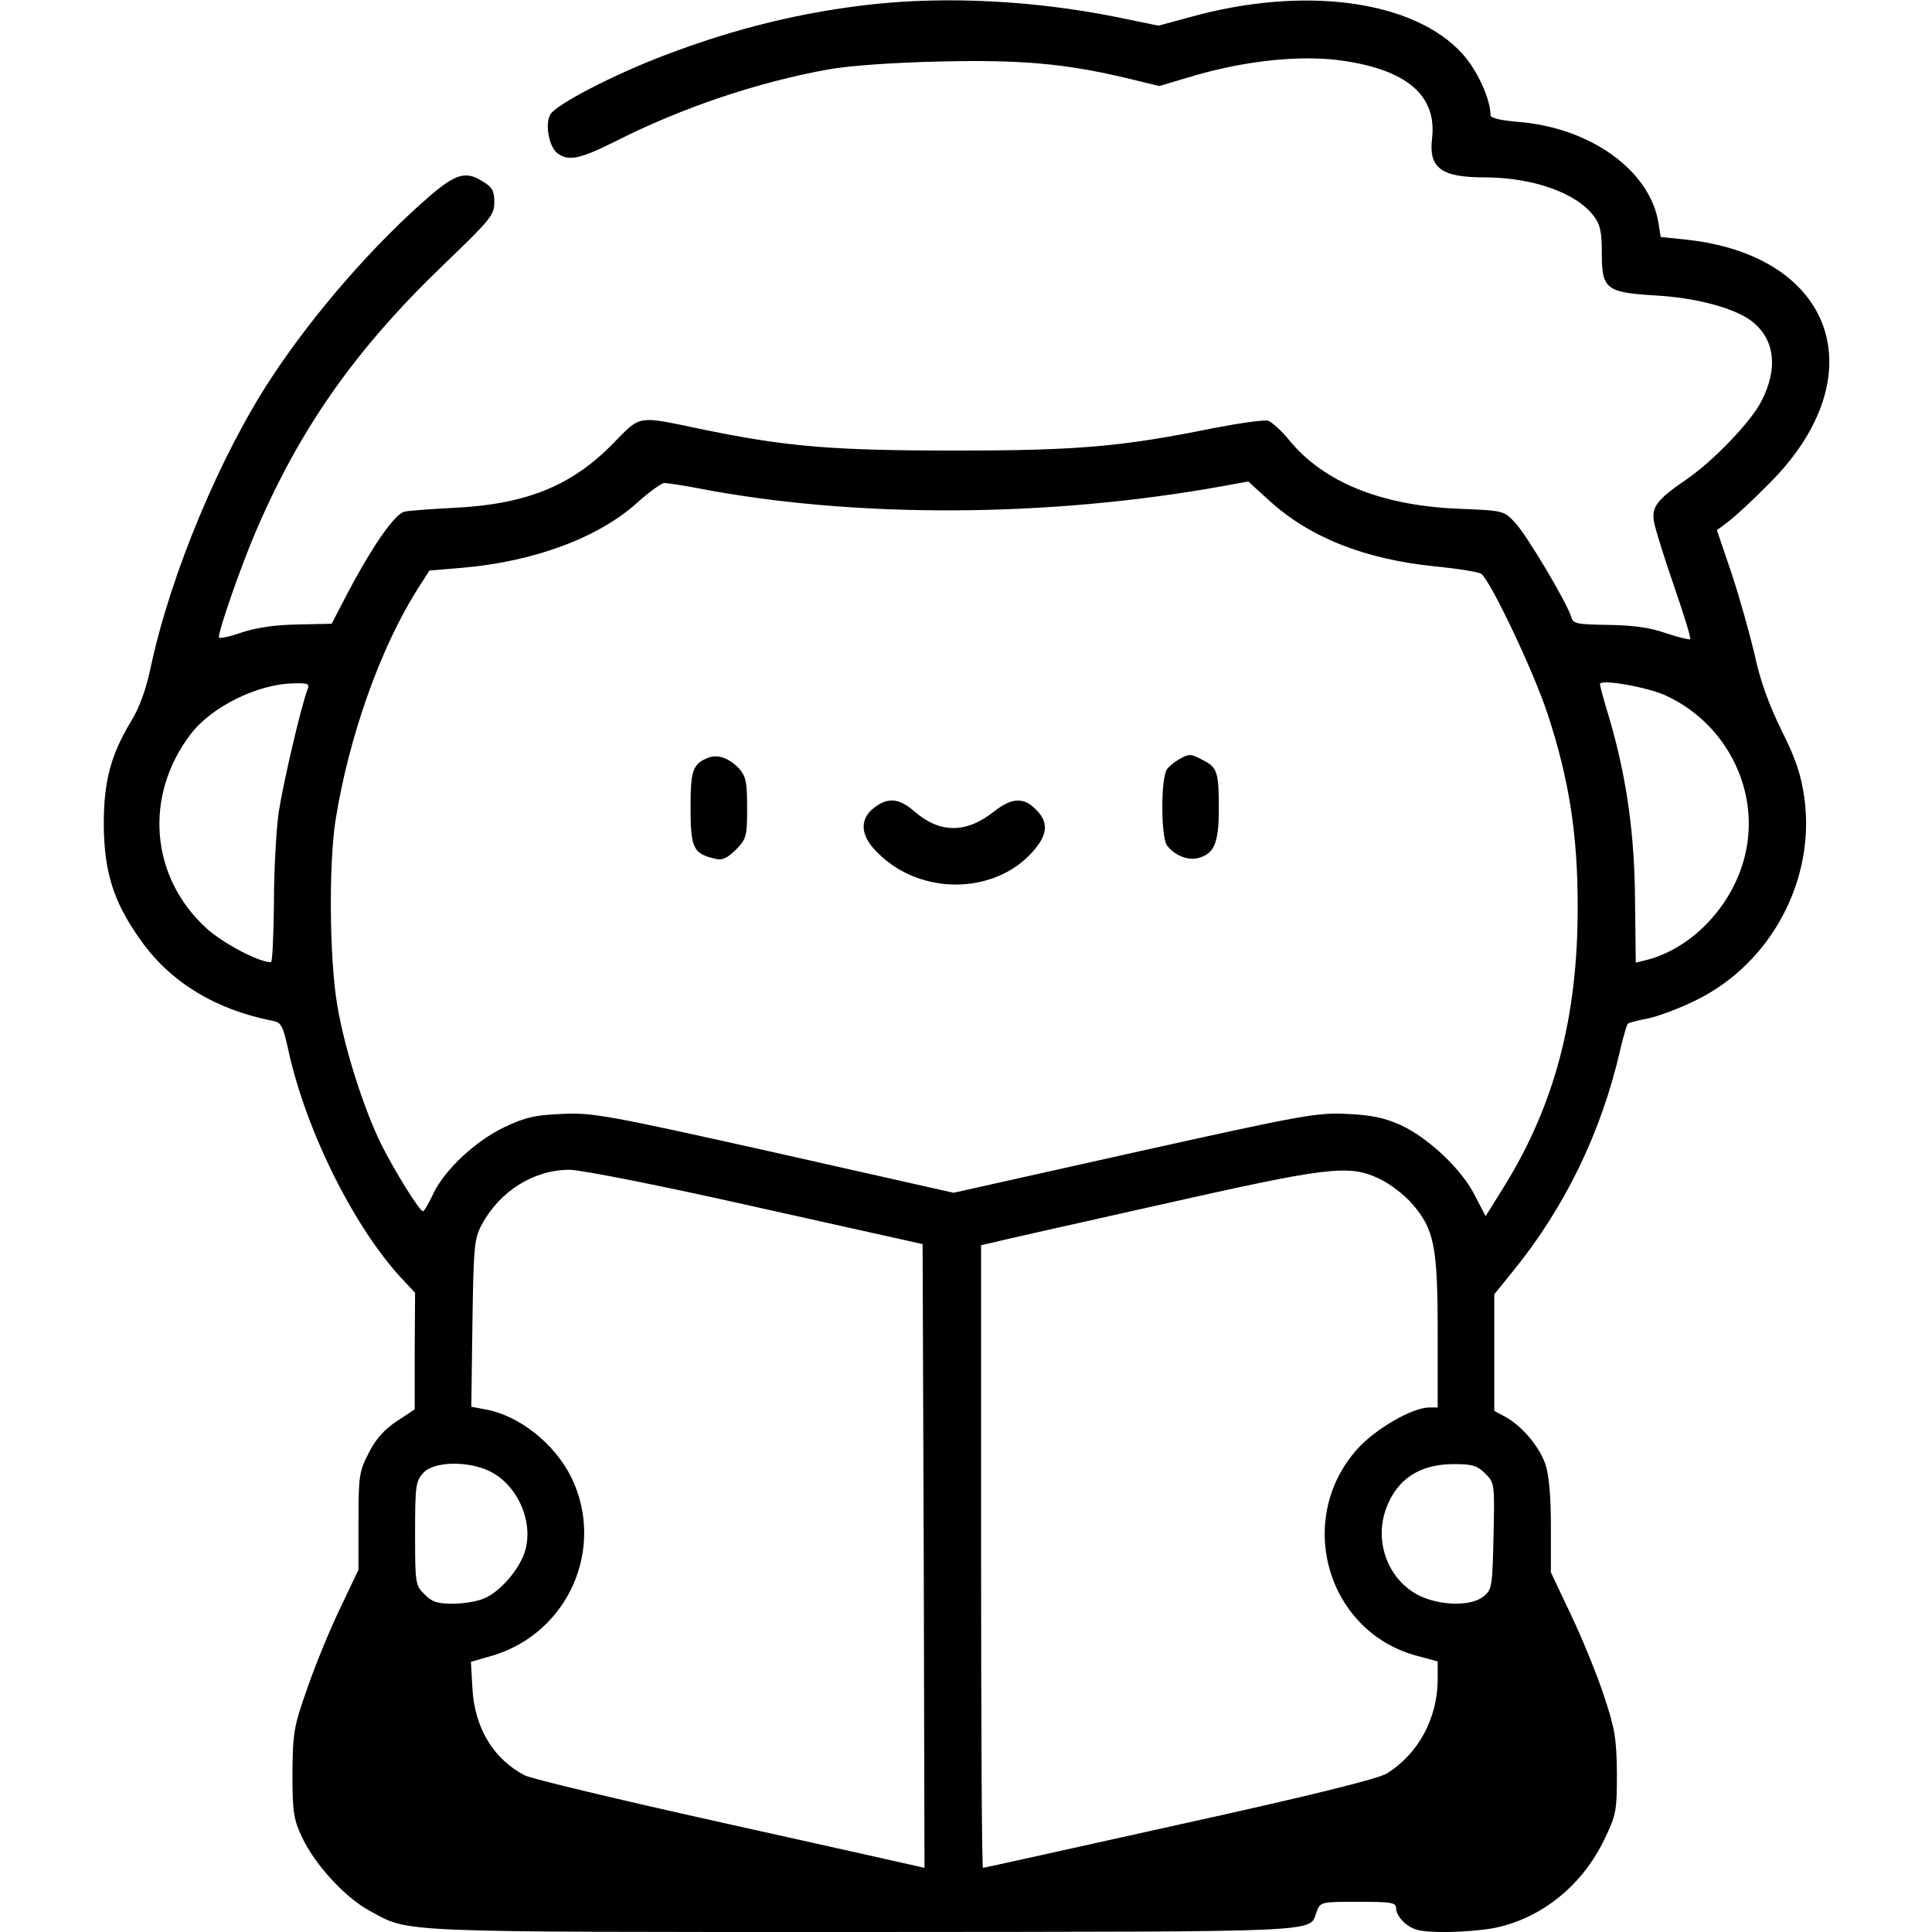
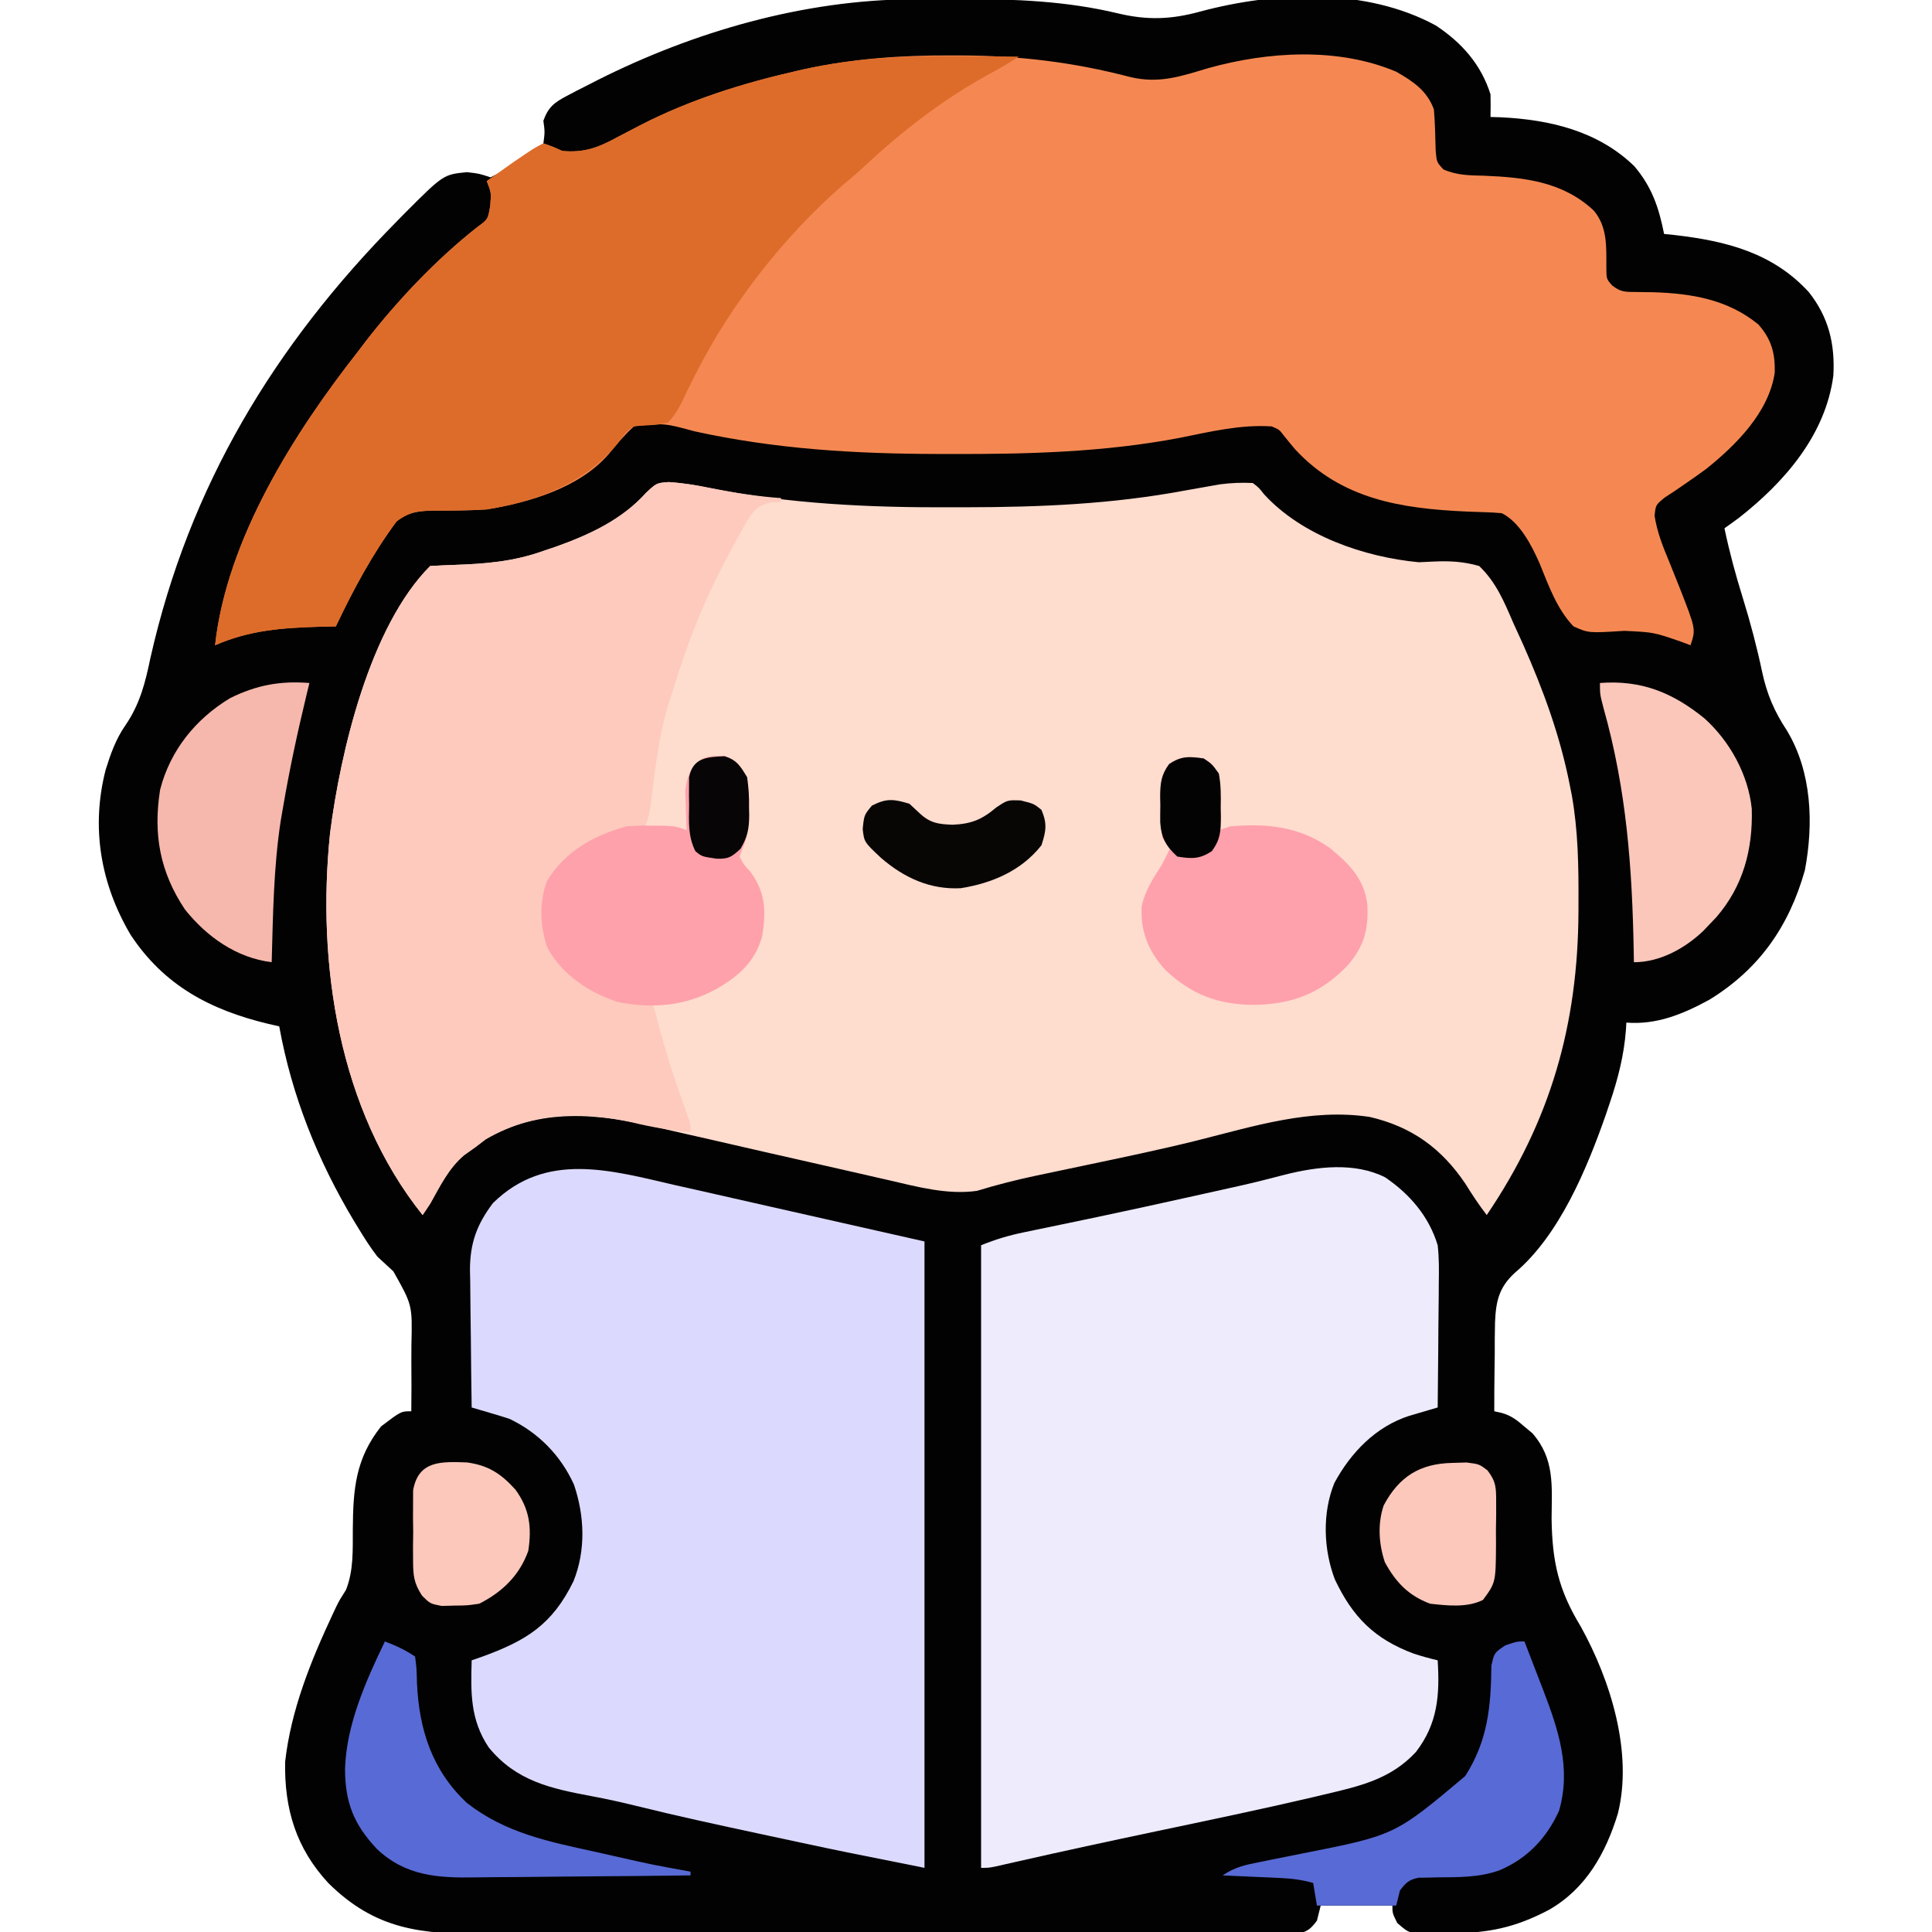
- <svg xmlns="http://www.w3.org/2000/svg" version="1.0" width="512pt" height="512pt" viewBox="0 0 512 512" preserveAspectRatio="xMidYMid meet">
-   <g transform="translate(0,512) scale(0.1,-0.1)" fill="#000000" stroke="none">
-     <path d="M2316 5109 c-187 -20 -368 -64 -556 -136 -139 -53 -288 -131 -302 -157 -14 -26 -3 -85 19 -102 30 -22 59 -16 155 32 176 89 375 156 563 190 56 10 168 18 295 21 217 5 334 -5 504 -46 l78 -19 98 29 c136 39 277 53 382 39 176 -24 257 -93 243 -208 -9 -77 25 -102 137 -102 130 0 246 -41 292 -103 17 -22 21 -43 21 -99 0 -94 11 -103 142 -111 106 -6 204 -32 251 -65 65 -47 76 -126 30 -215 -27 -54 -128 -159 -198 -207 -79 -54 -93 -73 -87 -112 3 -18 27 -95 53 -170 26 -76 46 -139 43 -142 -2 -2 -31 5 -64 16 -43 15 -87 21 -153 22 -83 1 -93 3 -98 21 -12 39 -119 219 -149 250 -30 32 -30 32 -155 37 -201 9 -353 71 -443 181 -20 25 -46 48 -56 52 -10 3 -74 -6 -142 -19 -247 -50 -362 -60 -689 -60 -321 0 -444 10 -663 55 -183 38 -166 41 -244 -38 -110 -112 -231 -160 -423 -169 -58 -3 -115 -7 -128 -10 -25 -5 -84 -89 -152 -218 l-41 -79 -92 -2 c-61 -1 -111 -9 -149 -22 -32 -11 -58 -16 -58 -12 0 21 57 184 96 276 118 277 265 486 499 711 125 120 135 132 135 166 0 30 -5 40 -32 56 -43 27 -70 19 -135 -36 -148 -127 -309 -311 -423 -484 -136 -206 -266 -518 -319 -761 -13 -64 -31 -114 -54 -151 -54 -90 -72 -159 -72 -273 1 -125 25 -204 96 -304 78 -112 198 -186 350 -216 24 -4 29 -12 44 -82 48 -216 178 -474 306 -608 l29 -31 -1 -154 0 -155 -47 -31 c-32 -21 -56 -47 -74 -83 -26 -50 -28 -61 -28 -182 l0 -129 -49 -103 c-27 -56 -66 -151 -87 -212 -36 -102 -38 -118 -39 -225 0 -103 3 -121 26 -170 34 -72 114 -159 179 -194 106 -58 56 -56 1310 -56 1245 1 1178 -2 1199 53 10 27 11 27 111 27 92 0 100 -2 100 -19 0 -11 12 -29 26 -40 22 -17 41 -21 105 -21 43 0 102 5 131 11 125 26 233 114 291 237 30 62 32 74 32 172 -1 92 -5 118 -34 205 -18 55 -57 151 -87 214 l-54 114 0 122 c0 85 -5 136 -15 166 -17 48 -64 102 -107 125 l-28 15 0 154 0 155 47 58 c139 170 237 371 287 591 8 34 17 65 20 68 3 3 27 9 53 14 26 5 85 27 129 49 197 97 315 317 286 534 -9 63 -22 103 -61 181 -33 67 -57 133 -71 200 -13 55 -40 152 -61 215 l-39 115 32 24 c18 14 67 59 109 102 281 283 171 602 -223 644 l-67 7 -6 38 c-23 139 -181 252 -372 267 -46 4 -73 10 -73 18 0 42 -35 119 -74 162 -128 142 -418 182 -721 98 l-85 -23 -117 24 c-212 42 -438 54 -637 33z m-466 -1283 c416 -80 928 -78 1392 6 l66 12 55 -50 c107 -98 253 -156 440 -175 61 -6 117 -15 123 -20 26 -22 138 -258 175 -370 57 -173 80 -320 80 -509 1 -294 -61 -529 -196 -746 l-48 -77 -28 54 c-34 69 -123 153 -196 187 -44 20 -79 27 -143 30 -80 4 -118 -3 -564 -102 l-479 -107 -475 107 c-439 98 -482 106 -561 102 -72 -3 -97 -8 -154 -35 -78 -37 -162 -116 -191 -181 -11 -23 -22 -42 -25 -42 -9 0 -75 106 -111 178 -46 94 -97 253 -116 367 -21 121 -23 374 -5 490 35 222 120 461 219 616 l30 47 84 7 c192 16 365 80 468 174 30 27 62 50 70 51 8 0 49 -6 90 -14z m-1035 -533 c-17 -44 -64 -246 -76 -323 -7 -47 -13 -156 -13 -242 -1 -87 -4 -158 -8 -158 -32 0 -127 50 -171 90 -149 136 -166 351 -42 514 55 73 179 134 274 135 37 1 42 -1 36 -16z m3599 -16 c155 -71 244 -238 215 -402 -25 -142 -138 -268 -269 -300 l-25 -6 -2 163 c-1 178 -22 325 -67 481 -15 48 -26 90 -26 94 0 14 123 -7 174 -30z m-2409 -1356 l440 -98 3 -827 2 -826 -22 5 c-13 3 -244 55 -515 115 -270 60 -505 116 -522 125 -83 43 -133 125 -139 230 l-4 71 59 17 c200 61 298 285 207 472 -44 89 -138 164 -228 180 l-37 7 3 222 c3 204 5 224 25 261 48 89 138 145 233 145 33 -1 233 -40 495 -99z m1651 75 c27 -13 67 -43 87 -67 58 -67 67 -113 67 -341 l0 -198 -22 0 c-45 0 -142 -56 -190 -109 -167 -185 -83 -482 153 -548 l59 -16 0 -47 c0 -103 -51 -198 -135 -250 -22 -14 -208 -60 -549 -135 -284 -63 -518 -115 -521 -115 -3 0 -5 371 -5 825 l0 825 26 6 c14 4 211 48 438 99 458 103 509 110 592 71z m-2356 -776 c74 -38 116 -137 90 -215 -16 -47 -66 -104 -107 -121 -18 -8 -55 -14 -83 -14 -41 0 -56 5 -75 25 -24 23 -25 29 -25 161 0 128 2 139 22 161 29 31 120 32 178 3z m2636 -5 c25 -25 25 -27 22 -166 -3 -134 -4 -142 -27 -160 -32 -26 -112 -25 -169 2 -83 41 -122 143 -88 233 29 77 89 116 179 116 49 0 62 -4 83 -25z" />
-     <path d="M1880 3113 c-44 -16 -50 -33 -50 -133 0 -106 7 -122 62 -135 22 -6 33 -1 58 23 28 29 30 35 30 111 0 69 -3 83 -22 105 -25 26 -54 37 -78 29z" />
-     <path d="M3125 3108 c-11 -6 -26 -18 -32 -26 -17 -21 -17 -181 0 -203 20 -26 55 -40 82 -33 43 11 55 40 55 130 0 98 -4 110 -41 129 -33 18 -38 18 -64 3z" />
-     <path d="M2316 2979 c-40 -31 -36 -76 12 -121 112 -111 306 -109 407 3 42 46 45 80 10 114 -32 33 -64 31 -110 -5 -74 -59 -144 -59 -211 -1 -41 36 -71 39 -108 10z" />
-   </g>
+ <svg xmlns="http://www.w3.org/2000/svg" version="1.1" width="512" height="512">
+   <path d="M0 0 C0.819 -0.007 1.638 -0.014 2.482 -0.021 C5.108 -0.038 7.734 -0.044 10.359 -0.047 C11.253 -0.049 12.147 -0.05 13.068 -0.052 C27.063 -0.054 40.72 0.464 54.387 3.751 C62.168 5.608 68.505 5.374 76.172 3.266 C96.051 -2.057 120.079 -3.109 138.609 6.953 C145.499 11.504 150.617 17.288 153.109 25.203 C153.151 27.203 153.157 29.204 153.109 31.203 C154.416 31.242 154.416 31.242 155.75 31.281 C168.761 31.901 181.528 34.879 191.18 44.203 C195.843 49.667 197.738 55.215 199.109 62.203 C200.542 62.35 200.542 62.35 202.004 62.5 C215.522 64.063 227.953 67.196 237.484 77.641 C242.76 84.319 244.436 91.415 243.965 99.766 C241.881 115.518 231.018 127.967 218.922 137.453 C217.66 138.382 216.392 139.303 215.109 140.203 C216.43 146.493 218.067 152.572 219.984 158.703 C221.996 165.204 223.706 171.671 225.109 178.328 C226.382 184.226 228.324 188.752 231.648 193.781 C238.282 204.778 238.766 218.502 236.414 230.855 C232.219 245.68 224.335 257.032 211.109 265.141 C204.15 268.934 197.167 271.839 189.109 271.203 C189.077 271.792 189.045 272.381 189.011 272.989 C188.493 279.912 186.897 286.081 184.672 292.641 C184.32 293.683 183.968 294.724 183.605 295.798 C178.647 309.946 171.341 327.591 159.541 337.524 C155.328 341.402 154.538 345.08 154.305 350.668 C154.231 353.493 154.228 356.315 154.234 359.141 C154.216 360.602 154.195 362.064 154.172 363.525 C154.12 367.085 154.105 370.643 154.109 374.203 C154.727 374.34 155.345 374.476 155.982 374.617 C158.638 375.349 160.088 376.537 162.172 378.328 C162.843 378.888 163.515 379.447 164.207 380.023 C170.182 386.869 169.353 394.001 169.297 402.641 C169.461 414.137 171.128 421.555 177.022 431.241 C184.952 445.548 190.894 464.691 186.859 480.828 C183.657 491.302 178.397 500.758 168.551 506.359 C159.534 511.086 152.674 512.442 142.609 512.578 C141.564 512.616 140.519 512.653 139.441 512.691 C131.763 512.78 131.763 512.78 128.391 509.805 C127.109 507.203 127.109 507.203 127.109 505.203 C120.839 505.203 114.569 505.203 108.109 505.203 C107.779 506.523 107.449 507.843 107.109 509.203 C105.58 511.219 104.729 512.079 102.23 512.58 C101.517 512.581 100.804 512.582 100.07 512.583 C99.245 512.592 98.42 512.6 97.57 512.609 C96.664 512.603 95.759 512.597 94.825 512.591 C93.381 512.599 93.381 512.599 91.908 512.607 C88.668 512.621 85.428 512.614 82.188 512.607 C79.87 512.613 77.552 512.62 75.235 512.628 C68.927 512.646 62.619 512.645 56.31 512.639 C50.379 512.636 44.448 512.643 38.517 512.65 C26.043 512.664 13.57 512.659 1.096 512.647 C-10.3 512.637 -21.696 512.65 -33.092 512.674 C-44.8 512.699 -56.509 512.708 -68.217 512.701 C-74.787 512.698 -81.357 512.701 -87.928 512.718 C-94.113 512.733 -100.299 512.729 -106.484 512.71 C-108.75 512.707 -111.016 512.71 -113.282 512.72 C-130.242 512.793 -142.302 511.666 -154.863 499.254 C-163.418 490.009 -166.562 479.619 -166.328 467.105 C-164.794 453.424 -159.524 440.366 -153.723 427.988 C-153.415 427.331 -153.107 426.674 -152.79 425.997 C-151.891 424.203 -151.891 424.203 -150.184 421.504 C-148.125 416.249 -148.434 410.922 -148.391 405.328 C-148.308 394.829 -147.672 386.729 -140.891 378.203 C-135.627 374.203 -135.627 374.203 -132.891 374.203 C-132.835 369.809 -132.833 365.419 -132.878 361.026 C-132.886 359.535 -132.881 358.044 -132.86 356.554 C-132.612 346.05 -132.612 346.05 -137.645 337.129 C-139.053 335.813 -140.468 334.504 -141.891 333.203 C-143.713 330.849 -145.279 328.369 -146.828 325.828 C-147.243 325.151 -147.658 324.474 -148.085 323.776 C-157.706 307.714 -164.545 290.68 -167.891 272.203 C-168.846 271.984 -169.801 271.765 -170.785 271.539 C-186.137 267.846 -198.406 261.405 -207.289 247.918 C-215.256 234.414 -217.814 219.475 -213.891 204.203 C-212.606 200.079 -211.215 196.115 -208.74 192.542 C-204.807 186.818 -203.421 181.262 -202.016 174.516 C-191.754 129.016 -169.215 91.742 -136.641 58.766 C-135.979 58.091 -135.318 57.416 -134.636 56.721 C-124.384 46.452 -124.384 46.452 -118.141 45.828 C-114.891 46.203 -114.891 46.203 -111.891 47.203 C-109.349 45.945 -107.079 44.659 -104.703 43.141 C-104.049 42.757 -103.395 42.374 -102.721 41.979 C-100.572 40.686 -100.572 40.686 -97.891 38.203 C-97.49 35.164 -97.49 35.164 -97.891 32.203 C-96.623 28.645 -95.033 27.38 -91.734 25.652 C-90.886 25.205 -90.038 24.757 -89.164 24.296 C-88.249 23.832 -87.334 23.368 -86.391 22.891 C-85.444 22.406 -84.497 21.921 -83.521 21.421 C-57.913 8.528 -28.808 0.166 0 0 Z " fill="#020202" transform="translate(241.8906,-0.203125)" />
+   <path d="M0 0 C3.673 0.237 7.036 0.787 10.633 1.555 C31.961 5.796 53.181 6.778 74.883 6.68 C76.232 6.678 77.582 6.676 78.931 6.674 C98.507 6.642 117.485 5.843 136.758 2.242 C138.891 1.858 141.025 1.48 143.16 1.109 C144.092 0.943 145.024 0.776 145.984 0.605 C148.956 0.216 151.764 0.098 154.758 0.242 C156.383 1.492 156.383 1.492 157.758 3.242 C167.828 14.226 184.264 19.875 198.758 21.242 C200.092 21.197 201.425 21.133 202.758 21.055 C207.07 20.868 210.572 21.049 214.758 22.242 C219.225 26.52 221.345 31.622 223.758 37.242 C224.62 39.132 225.482 41.021 226.344 42.91 C231.718 55 236.2 67.239 238.758 80.242 C238.941 81.167 239.124 82.092 239.313 83.045 C240.982 92.495 241.115 101.804 241.07 111.367 C241.068 112.186 241.066 113.005 241.064 113.849 C240.937 143.798 233.655 169.319 216.758 194.242 C214.705 191.577 212.894 188.856 211.133 185.992 C204.787 176.559 196.891 170.835 185.758 168.242 C170.16 165.892 155.101 170.685 140.094 174.455 C130.245 176.904 120.313 178.966 110.383 181.055 C107.734 181.612 105.086 182.17 102.438 182.73 C100.78 183.08 99.122 183.429 97.463 183.776 C92.128 184.904 86.885 186.228 81.669 187.831 C73.878 188.932 65.926 186.779 58.363 185.02 C57.39 184.798 56.416 184.577 55.413 184.349 C53.332 183.875 51.253 183.399 49.173 182.921 C45.904 182.17 42.632 181.429 39.359 180.69 C30.058 178.59 20.761 176.477 11.472 174.326 C8.168 173.565 4.862 172.819 1.555 172.076 C0.054 171.735 -1.446 171.388 -2.944 171.034 C-18.713 167.305 -34.017 165.677 -48.555 174.18 C-49.442 174.86 -50.328 175.541 -51.242 176.242 C-52.232 176.943 -53.222 177.645 -54.242 178.367 C-58.358 181.833 -60.64 186.618 -63.242 191.242 C-63.902 192.232 -64.562 193.222 -65.242 194.242 C-87.518 166.379 -93.341 127.642 -89.77 93.055 C-87.031 71.522 -79.207 38.207 -63.242 22.242 C-61.148 22.128 -59.054 22.021 -56.958 21.952 C-48.66 21.68 -41.11 21.077 -33.242 18.242 C-32.198 17.892 -31.154 17.541 -30.078 17.18 C-21.134 13.996 -12.416 9.991 -5.992 2.805 C-3.242 0.242 -3.242 0.242 0 0 Z " fill="#FEDCCE" transform="translate(177.2422,127.7578)" />
+   <path d="M0 0 C1.144 0.002 1.144 0.002 2.312 0.004 C17.859 0.05 32.313 1.793 47.367 5.734 C55.027 7.545 60.745 5.543 68.117 3.336 C83.95 -1.049 102.428 -2.201 117.812 4.312 C122.281 6.853 126.007 9.351 127.812 14.312 C128.106 17.911 128.19 21.488 128.273 25.098 C128.539 28.29 128.539 28.29 130.34 30.211 C133.838 31.77 137.235 31.799 141 31.875 C151.783 32.316 162.041 33.428 170.25 41.188 C173.85 45.62 173.494 50.71 173.512 56.203 C173.532 59.246 173.532 59.246 175.08 60.984 C177.18 62.594 178.219 62.681 180.84 62.684 C182.02 62.705 182.02 62.705 183.224 62.728 C184.057 62.735 184.891 62.742 185.75 62.75 C195.999 63.063 205.663 64.626 213.812 71.312 C217.227 75.198 218.255 78.811 218.141 84.016 C216.635 94.552 207.836 103.297 199.895 109.645 C198.066 110.974 196.222 112.282 194.355 113.559 C193.516 114.137 192.677 114.716 191.812 115.312 C190.881 115.922 189.949 116.532 188.988 117.16 C186.583 119.134 186.583 119.134 186.293 122.016 C186.973 126.333 188.444 130.046 190.125 134.062 C190.77 135.662 191.411 137.262 192.051 138.863 C192.357 139.629 192.663 140.394 192.979 141.182 C197.232 152.053 197.232 152.053 195.812 156.312 C195.083 156.035 194.353 155.758 193.602 155.473 C186.106 152.862 186.106 152.862 178.293 152.492 C168.822 153.096 168.822 153.096 164.812 151.312 C160.387 146.703 158.208 140.46 155.827 134.63 C153.746 129.876 150.552 123.682 145.812 121.312 C144.433 121.185 143.049 121.111 141.664 121.066 C140.829 121.035 139.995 121.004 139.135 120.972 C138.245 120.94 137.355 120.908 136.438 120.875 C119.202 120.098 103.281 117.659 90.996 104.344 C89.977 103.146 88.977 101.931 88.004 100.695 C86.841 99.166 86.841 99.166 84.812 98.312 C76.473 97.781 68.537 99.728 60.396 101.359 C40.301 105.178 20.027 105.69 -0.375 105.625 C-2.113 105.623 -2.113 105.623 -3.886 105.62 C-25.772 105.57 -46.713 104.323 -68.139 99.614 C-76.17 97.427 -76.17 97.427 -84.188 98.312 C-86.711 100.599 -88.779 103.051 -90.914 105.703 C-98.643 114.574 -111.872 118.484 -123.188 120.312 C-127.694 120.608 -132.207 120.631 -136.723 120.615 C-141.144 120.714 -143.464 120.772 -147.082 123.477 C-153.526 132.156 -158.553 141.57 -163.188 151.312 C-164.492 151.338 -165.797 151.364 -167.141 151.391 C-177.174 151.683 -185.881 152.246 -195.188 156.312 C-192.131 128.279 -174.267 100.023 -157.188 78.312 C-156.562 77.482 -155.937 76.652 -155.293 75.797 C-146.779 64.848 -136.567 54.049 -125.664 45.469 C-122.854 43.433 -122.854 43.433 -122.25 39.688 C-122 36.319 -122 36.319 -123.188 33.312 C-121.627 32.206 -120.064 31.103 -118.5 30 C-117.63 29.385 -116.76 28.77 -115.863 28.137 C-110.814 24.695 -110.814 24.695 -108.188 23.312 C-105.812 24.125 -105.812 24.125 -103.188 25.312 C-97.41 25.857 -93.584 24.418 -88.625 21.688 C-87.209 20.946 -85.791 20.208 -84.371 19.473 C-83.667 19.105 -82.963 18.738 -82.238 18.36 C-69.188 11.694 -55.363 7.373 -41.125 4.125 C-40.454 3.97 -39.784 3.815 -39.093 3.656 C-26.086 0.83 -13.257 -0.063 0 0 Z " fill="#F58852" transform="translate(252.1875,14.6875)" />
+   <path d="M0 0 C6.536 4.424 11.636 10.377 13.938 18 C14.324 21.371 14.288 24.7 14.23 28.09 C14.226 29.034 14.222 29.979 14.218 30.952 C14.201 33.947 14.163 36.942 14.125 39.938 C14.11 41.977 14.096 44.017 14.084 46.057 C14.051 51.038 13.999 56.019 13.938 61 C13.247 61.201 12.557 61.402 11.846 61.608 C10.491 62.008 10.491 62.008 9.108 62.415 C8.212 62.678 7.316 62.94 6.392 63.211 C-2.462 66.057 -9.112 72.966 -13.438 81 C-16.675 88.958 -16.344 98.598 -13.312 106.562 C-8.551 116.6 -2.775 122.364 7.605 126.238 C9.704 126.924 11.788 127.501 13.938 128 C14.509 137.233 13.96 144.776 8.172 152.293 C1.458 159.549 -6.799 161.365 -16.125 163.562 C-17.162 163.809 -18.198 164.056 -19.266 164.311 C-33.002 167.526 -46.816 170.393 -60.618 173.304 C-72.99 175.914 -85.346 178.573 -97.675 181.375 C-99.13 181.704 -99.13 181.704 -100.613 182.039 C-101.435 182.227 -102.256 182.415 -103.103 182.608 C-105.062 183 -105.062 183 -107.062 183 C-107.062 128.55 -107.062 74.1 -107.062 18 C-103.081 16.407 -99.768 15.408 -95.621 14.555 C-94.332 14.286 -93.043 14.018 -91.716 13.741 C-91.03 13.6 -90.344 13.459 -89.637 13.314 C-85.949 12.556 -82.263 11.781 -78.578 11.008 C-77.807 10.846 -77.036 10.685 -76.242 10.518 C-68.178 8.824 -60.13 7.057 -52.086 5.269 C-50.548 4.927 -49.01 4.586 -47.472 4.246 C-45.297 3.765 -43.123 3.282 -40.949 2.797 C-40.265 2.645 -39.581 2.492 -38.876 2.335 C-34.737 1.404 -30.633 0.377 -26.531 -0.703 C-18.063 -2.844 -8.055 -4.069 0 0 Z " fill="#EEEBFD" transform="translate(367.0625,312)" />
+   <path d="M0 0 C1.692 0.379 3.385 0.756 5.077 1.132 C11.275 2.518 17.467 3.933 23.66 5.344 C37.541 8.479 51.421 11.614 65.723 14.844 C65.723 69.624 65.723 124.404 65.723 180.844 C42.617 176.223 42.617 176.223 35.32 174.66 C34.473 174.479 33.625 174.299 32.752 174.113 C30.096 173.546 27.441 172.976 24.785 172.406 C23.868 172.21 22.951 172.014 22.007 171.811 C11.114 169.476 0.229 167.126 -10.585 164.443 C-14.505 163.476 -18.417 162.606 -22.387 161.867 C-33.233 159.837 -42.469 157.881 -49.777 148.906 C-54.673 141.562 -54.53 134.397 -54.277 125.844 C-53.432 125.552 -52.586 125.261 -51.715 124.961 C-39.812 120.66 -32.91 116.406 -27.277 104.844 C-23.999 96.647 -24.349 87.553 -27.18 79.258 C-30.703 71.51 -36.603 65.509 -44.277 61.844 C-45.994 61.296 -47.717 60.771 -49.446 60.263 C-50.35 59.996 -51.254 59.73 -52.185 59.455 C-53.221 59.152 -53.221 59.152 -54.277 58.844 C-54.377 52.724 -54.449 46.605 -54.497 40.484 C-54.517 38.405 -54.544 36.325 -54.579 34.246 C-54.628 31.247 -54.65 28.249 -54.668 25.25 C-54.689 24.329 -54.709 23.408 -54.731 22.459 C-54.733 15.318 -52.93 10.355 -48.637 4.672 C-34.545 -9.147 -17.449 -4.026 0 0 Z " fill="#DBDAFE" transform="translate(179.2773,314.1562)" />
+   <path d="M0 0 C3.963 0.26 7.751 0.876 11.629 1.688 C17.677 2.893 23.656 3.821 29.816 4.25 C29.816 4.58 29.816 4.91 29.816 5.25 C28.917 5.281 28.017 5.312 27.09 5.344 C23.374 6.372 22.421 7.544 20.495 10.806 C20.148 11.447 19.8 12.089 19.441 12.75 C19.062 13.419 18.683 14.089 18.292 14.778 C17.099 16.919 15.95 19.078 14.816 21.25 C14.457 21.938 14.098 22.626 13.728 23.334 C8.601 33.335 4.688 43.59 1.405 54.329 C0.917 55.921 0.405 57.507 -0.113 59.09 C-2.803 67.866 -3.684 77.078 -4.842 86.156 C-5.184 88.25 -5.184 88.25 -6.184 91.25 C-4.198 91.217 -2.212 91.185 -0.227 91.152 C1.816 91.25 1.816 91.25 4.816 92.25 C4.77 91.297 4.724 90.345 4.676 89.363 C4.64 88.109 4.604 86.855 4.566 85.562 C4.52 84.321 4.474 83.08 4.426 81.801 C4.882 77.653 5.787 76.073 8.816 73.25 C10.816 72.586 10.816 72.586 12.816 72.625 C13.476 72.612 14.136 72.599 14.816 72.586 C18.05 73.66 19.087 75.363 20.816 78.25 C21.158 81.075 21.29 83.447 21.191 86.25 C21.19 86.949 21.189 87.647 21.188 88.367 C21.133 91.573 20.907 94.043 19.613 96.996 C19.35 97.74 19.087 98.484 18.816 99.25 C19.895 101.385 19.895 101.385 21.691 103.312 C25.689 108.814 25.844 113.644 24.816 120.25 C22.987 126.991 18.731 130.821 12.816 134.25 C6.934 137.214 2.468 138.462 -4.184 138.25 C-0.031 153.484 -0.031 153.484 5.152 168.387 C5.816 170.25 5.816 170.25 5.816 172.25 C0.486 171.79 -4.485 170.96 -9.684 169.688 C-23.494 166.672 -36.082 166.926 -48.496 174.188 C-49.383 174.868 -50.27 175.549 -51.184 176.25 C-52.174 176.951 -53.164 177.653 -54.184 178.375 C-58.299 181.841 -60.582 186.626 -63.184 191.25 C-63.844 192.24 -64.504 193.23 -65.184 194.25 C-87.46 166.387 -93.282 127.65 -89.711 93.062 C-86.972 71.53 -79.148 38.215 -63.184 22.25 C-61.09 22.136 -58.995 22.029 -56.899 21.96 C-48.601 21.688 -41.051 21.085 -33.184 18.25 C-32.139 17.899 -31.095 17.549 -30.02 17.188 C-21.075 14.004 -12.358 9.999 -5.934 2.812 C-3.184 0.25 -3.184 0.25 0 0 Z " fill="#FDCABD" transform="translate(177.1836,127.75)" />
+   <path d="M0 0 C1.618 0.01 3.236 0.019 4.854 0.027 C8.757 0.049 12.66 0.083 16.562 0.125 C13.575 2.117 10.527 3.781 7.375 5.5 C-4.15 11.967 -14.632 20.13 -24.289 29.129 C-26.248 30.949 -28.26 32.662 -30.312 34.375 C-45.729 47.865 -59.74 65.752 -68.973 84.043 C-69.396 84.867 -69.82 85.691 -70.256 86.54 C-71.067 88.145 -71.85 89.764 -72.6 91.399 C-73.724 93.62 -74.68 95.358 -76.438 97.125 C-78.788 97.734 -80.907 97.838 -83.33 97.897 C-85.704 97.957 -85.704 97.957 -87.934 100.199 C-88.574 101.062 -89.215 101.924 -89.875 102.812 C-98.477 113.263 -111.294 118.001 -124.438 120.125 C-128.944 120.421 -133.457 120.444 -137.973 120.428 C-142.394 120.527 -144.714 120.584 -148.332 123.289 C-154.776 131.969 -159.803 141.382 -164.438 151.125 C-165.742 151.151 -167.047 151.177 -168.391 151.203 C-178.424 151.496 -187.131 152.058 -196.438 156.125 C-193.381 128.092 -175.517 99.835 -158.438 78.125 C-157.812 77.295 -157.187 76.465 -156.543 75.609 C-148.029 64.66 -137.817 53.861 -126.914 45.281 C-124.104 43.245 -124.104 43.245 -123.5 39.5 C-123.25 36.132 -123.25 36.132 -124.438 33.125 C-122.877 32.019 -121.314 30.915 -119.75 29.812 C-118.88 29.198 -118.01 28.583 -117.113 27.949 C-112.064 24.507 -112.064 24.507 -109.438 23.125 C-107.062 23.938 -107.062 23.938 -104.438 25.125 C-98.66 25.67 -94.834 24.231 -89.875 21.5 C-88.459 20.759 -87.041 20.021 -85.621 19.285 C-84.917 18.918 -84.213 18.551 -83.488 18.172 C-70.438 11.506 -56.613 7.185 -42.375 3.938 C-41.704 3.783 -41.034 3.628 -40.343 3.468 C-26.852 0.537 -13.735 -0.151 0 0 Z " fill="#DD6C2A" transform="translate(253.4375,14.875)" />
+   <path d="M0 0 C0.66 -0.013 1.32 -0.026 2 -0.039 C5.234 1.035 6.271 2.738 8 5.625 C8.342 8.45 8.473 10.822 8.375 13.625 C8.374 14.324 8.372 15.022 8.371 15.742 C8.317 18.948 8.091 21.418 6.797 24.371 C6.534 25.115 6.271 25.859 6 26.625 C7.079 28.76 7.079 28.76 8.875 30.688 C12.873 36.189 13.027 41.019 12 47.625 C10.165 54.389 5.908 58.158 0 61.625 C-8.258 66.241 -17.093 67.011 -26.355 65.152 C-34.087 62.575 -41.143 57.857 -45 50.625 C-46.886 44.968 -47.166 38.666 -45.012 33.047 C-40.313 25.264 -32.616 20.988 -24 18.625 C-20.676 18.395 -20.676 18.395 -17.312 18.438 C-16.195 18.444 -15.077 18.45 -13.926 18.457 C-11 18.625 -11 18.625 -8 19.625 C-8.046 18.672 -8.093 17.72 -8.141 16.738 C-8.177 15.484 -8.213 14.23 -8.25 12.938 C-8.296 11.696 -8.343 10.455 -8.391 9.176 C-7.828 4.061 -5.622 -0.11 0 0 Z " fill="#FEA1AB" transform="translate(190,200.375)" />
+   <path d="M0 0 C2.203 1.547 2.203 1.547 4 4 C4.291 6.737 4.383 9.039 4.25 11.75 C4.232 12.447 4.214 13.145 4.195 13.863 C4.148 15.576 4.077 17.288 4 19 C4.99 18.67 5.98 18.34 7 18 C16.792 17.152 25.427 18.031 33.578 23.836 C38.608 28.071 42.436 31.792 43.34 38.535 C43.725 45.366 42.507 49.837 38 55 C30.814 62.353 23.521 65.095 13.312 65.312 C3.696 65.212 -3.312 62.567 -10.305 55.914 C-14.673 50.982 -16.752 45.932 -16.465 39.305 C-15.603 35.033 -13.296 31.639 -11 28 C-10.318 26.675 -9.646 25.343 -9 24 C-9.66 23.01 -10.32 22.02 -11 21 C-11.248 18.141 -11.37 15.421 -11.375 12.562 C-11.399 11.799 -11.424 11.035 -11.449 10.248 C-11.469 6.506 -11.432 4.599 -9.195 1.496 C-5.977 -0.697 -3.801 -0.543 0 0 Z " fill="#FEA1AC" transform="translate(319,201)" />
+   <path d="M0 0 C10.925 -0.837 19.233 2.503 27.707 9.387 C34.416 15.423 39.317 24.294 40.238 33.34 C40.546 44.105 37.963 53.835 30.844 62.07 C30.235 62.707 29.627 63.344 29 64 C28.453 64.575 27.907 65.15 27.344 65.742 C22.442 70.39 15.859 74 9 74 C8.985 73.1 8.971 72.2 8.956 71.272 C8.552 48.952 7.058 28.371 0.988 6.781 C0 3 0 3 0 0 Z " fill="#FAC7BA" transform="translate(424,181)" />
+   <path d="M0 0 C-0.381 1.562 -0.381 1.562 -0.77 3.156 C-3.158 13.057 -5.293 22.959 -7 33 C-7.196 34.129 -7.392 35.258 -7.594 36.422 C-9.507 48.86 -9.649 61.439 -10 74 C-19.339 72.834 -27.18 67.29 -33 60 C-39.616 50.093 -41.438 40.071 -39.57 28.289 C-36.91 17.877 -30.146 9.499 -21 4 C-14.006 0.549 -7.756 -0.606 0 0 Z " fill="#F6B8AC" transform="translate(82,181)" />
+   <path d="M0 0 C1.297 3.352 2.586 6.707 3.875 10.062 C4.422 11.477 4.422 11.477 4.98 12.92 C8.99 23.382 12.429 33.663 9.16 44.883 C5.858 52.154 0.735 57.547 -6.648 60.66 C-12.132 62.612 -17.617 62.466 -23.373 62.527 C-24.185 62.549 -24.996 62.571 -25.832 62.594 C-26.561 62.601 -27.291 62.608 -28.042 62.615 C-30.595 63.117 -31.444 63.938 -33 66 C-33.495 67.98 -33.495 67.98 -34 70 C-40.93 70 -47.86 70 -55 70 C-55.33 68.02 -55.66 66.04 -56 64 C-58.955 63.166 -61.701 62.821 -64.766 62.684 C-65.655 62.642 -66.545 62.6 -67.461 62.557 C-68.842 62.498 -68.842 62.498 -70.25 62.438 C-71.186 62.394 -72.122 62.351 -73.086 62.307 C-75.39 62.201 -77.695 62.099 -80 62 C-76.547 59.698 -73.974 59.224 -69.91 58.414 C-69.21 58.271 -68.511 58.128 -67.79 57.981 C-64.808 57.371 -61.824 56.777 -58.84 56.183 C-34.338 51.352 -34.338 51.352 -15.691 35.66 C-9.71 26.253 -8.888 17.329 -8.77 6.398 C-8 3 -8 3 -5.074 1.039 C-2 0 -2 0 0 0 Z " fill="#586AD5" transform="translate(404,435)" />
+   <path d="M0 0 C2.972 1.125 5.334 2.223 8 4 C8.406 7.125 8.406 7.125 8.5 11 C9.046 23.307 12.513 34.191 21.75 42.812 C31.958 50.781 43.369 53.041 55.75 55.75 C57.533 56.151 59.315 56.554 61.098 56.957 C71.005 59.2 71.005 59.2 81 61 C81 61.33 81 61.66 81 62 C71.916 62.116 62.831 62.205 53.746 62.259 C49.527 62.285 45.308 62.32 41.089 62.377 C37.01 62.432 32.932 62.461 28.854 62.474 C27.304 62.484 25.755 62.501 24.206 62.529 C14.17 62.698 5.55 62.255 -2.133 54.98 C-8.253 48.476 -10.572 42.634 -10.56 33.676 C-10.173 21.948 -5.026 10.439 0 0 Z " fill="#586AD5" transform="translate(102,435)" />
+   <path d="M0 0 C1.235 -0.037 2.47 -0.075 3.742 -0.113 C7.125 0.312 7.125 0.312 9.305 1.957 C11.63 4.967 11.628 6.658 11.621 10.434 C11.622 11.616 11.622 12.799 11.623 14.018 C11.603 15.249 11.583 16.481 11.562 17.75 C11.57 18.978 11.577 20.206 11.584 21.471 C11.512 31.71 11.512 31.71 8.125 36.312 C3.903 38.423 -1.291 37.818 -5.875 37.312 C-11.577 35.186 -14.974 31.65 -17.875 26.312 C-19.485 21.482 -19.833 16.165 -18.191 11.277 C-14.108 3.567 -8.504 0.168 0 0 Z " fill="#FBC8BB" transform="translate(384.875,387.6875)" />
+   <path d="M0 0 C5.713 0.772 9.047 2.989 12.859 7.203 C16.616 12.347 17.218 17.212 16.266 23.441 C13.933 29.948 9.382 34.353 3.266 37.441 C0.074 37.91 0.074 37.91 -3.297 37.941 C-4.969 37.988 -4.969 37.988 -6.676 38.035 C-9.734 37.441 -9.734 37.441 -11.892 35.309 C-14.081 31.903 -14.249 29.988 -14.266 25.969 C-14.271 24.74 -14.276 23.511 -14.281 22.244 C-14.266 20.969 -14.25 19.693 -14.234 18.379 C-14.25 17.1 -14.265 15.82 -14.281 14.502 C-14.276 13.274 -14.271 12.046 -14.266 10.781 C-14.261 9.661 -14.257 8.541 -14.252 7.386 C-12.854 -0.567 -6.74 -0.234 0 0 Z " fill="#FBC8BB" transform="translate(123.7344,387.5586)" />
+   <path d="M0 0 C0.907 0.846 1.815 1.691 2.75 2.562 C5.545 5.147 7.725 5.44 11.5 5.562 C16.384 5.344 19.215 4.217 23 1 C26 -1 26 -1 29.5 -0.875 C33 0 33 0 35 1.625 C36.552 5.31 36.227 7.189 35 11 C29.679 17.746 21.978 21.037 13.648 22.379 C5.486 22.826 -1.491 19.582 -7.562 14.312 C-11.982 10.16 -11.982 10.16 -12.375 6.688 C-12 3 -12 3 -9.938 0.5 C-6.02 -1.501 -4.194 -1.251 0 0 Z " fill="#070605" transform="translate(241,213)" />
+   <path d="M0 0 C3.301 0.963 4.296 2.689 6.035 5.594 C6.43 8.427 6.597 10.778 6.535 13.594 C6.551 14.292 6.566 14.991 6.582 15.711 C6.555 19.296 6.11 21.469 4.258 24.559 C1.901 26.717 1.102 27.259 -2.027 27.156 C-5.965 26.594 -5.965 26.594 -7.688 25.156 C-9.661 21.198 -9.399 17.391 -9.34 13.031 C-9.351 12.168 -9.363 11.305 -9.375 10.416 C-9.371 9.587 -9.367 8.757 -9.363 7.902 C-9.36 7.148 -9.357 6.393 -9.353 5.615 C-8.356 0.422 -4.747 0.22 0 0 Z " fill="#070505" transform="translate(191.9648,200.4062)" />
+   <path d="M0 0 C2.188 1.469 2.188 1.469 4 4 C4.588 7.012 4.559 9.94 4.5 13 C4.515 13.807 4.531 14.614 4.547 15.445 C4.522 19.275 4.462 21.356 2.188 24.527 C-1.057 26.712 -3.186 26.613 -7 26 C-10.058 23.204 -11.244 20.989 -11.531 16.934 C-11.542 15.435 -11.531 13.936 -11.5 12.438 C-11.515 11.683 -11.531 10.928 -11.547 10.15 C-11.522 6.588 -11.304 4.419 -9.188 1.504 C-5.976 -0.704 -3.802 -0.543 0 0 Z " fill="#040303" transform="translate(319,201)" />
</svg>
